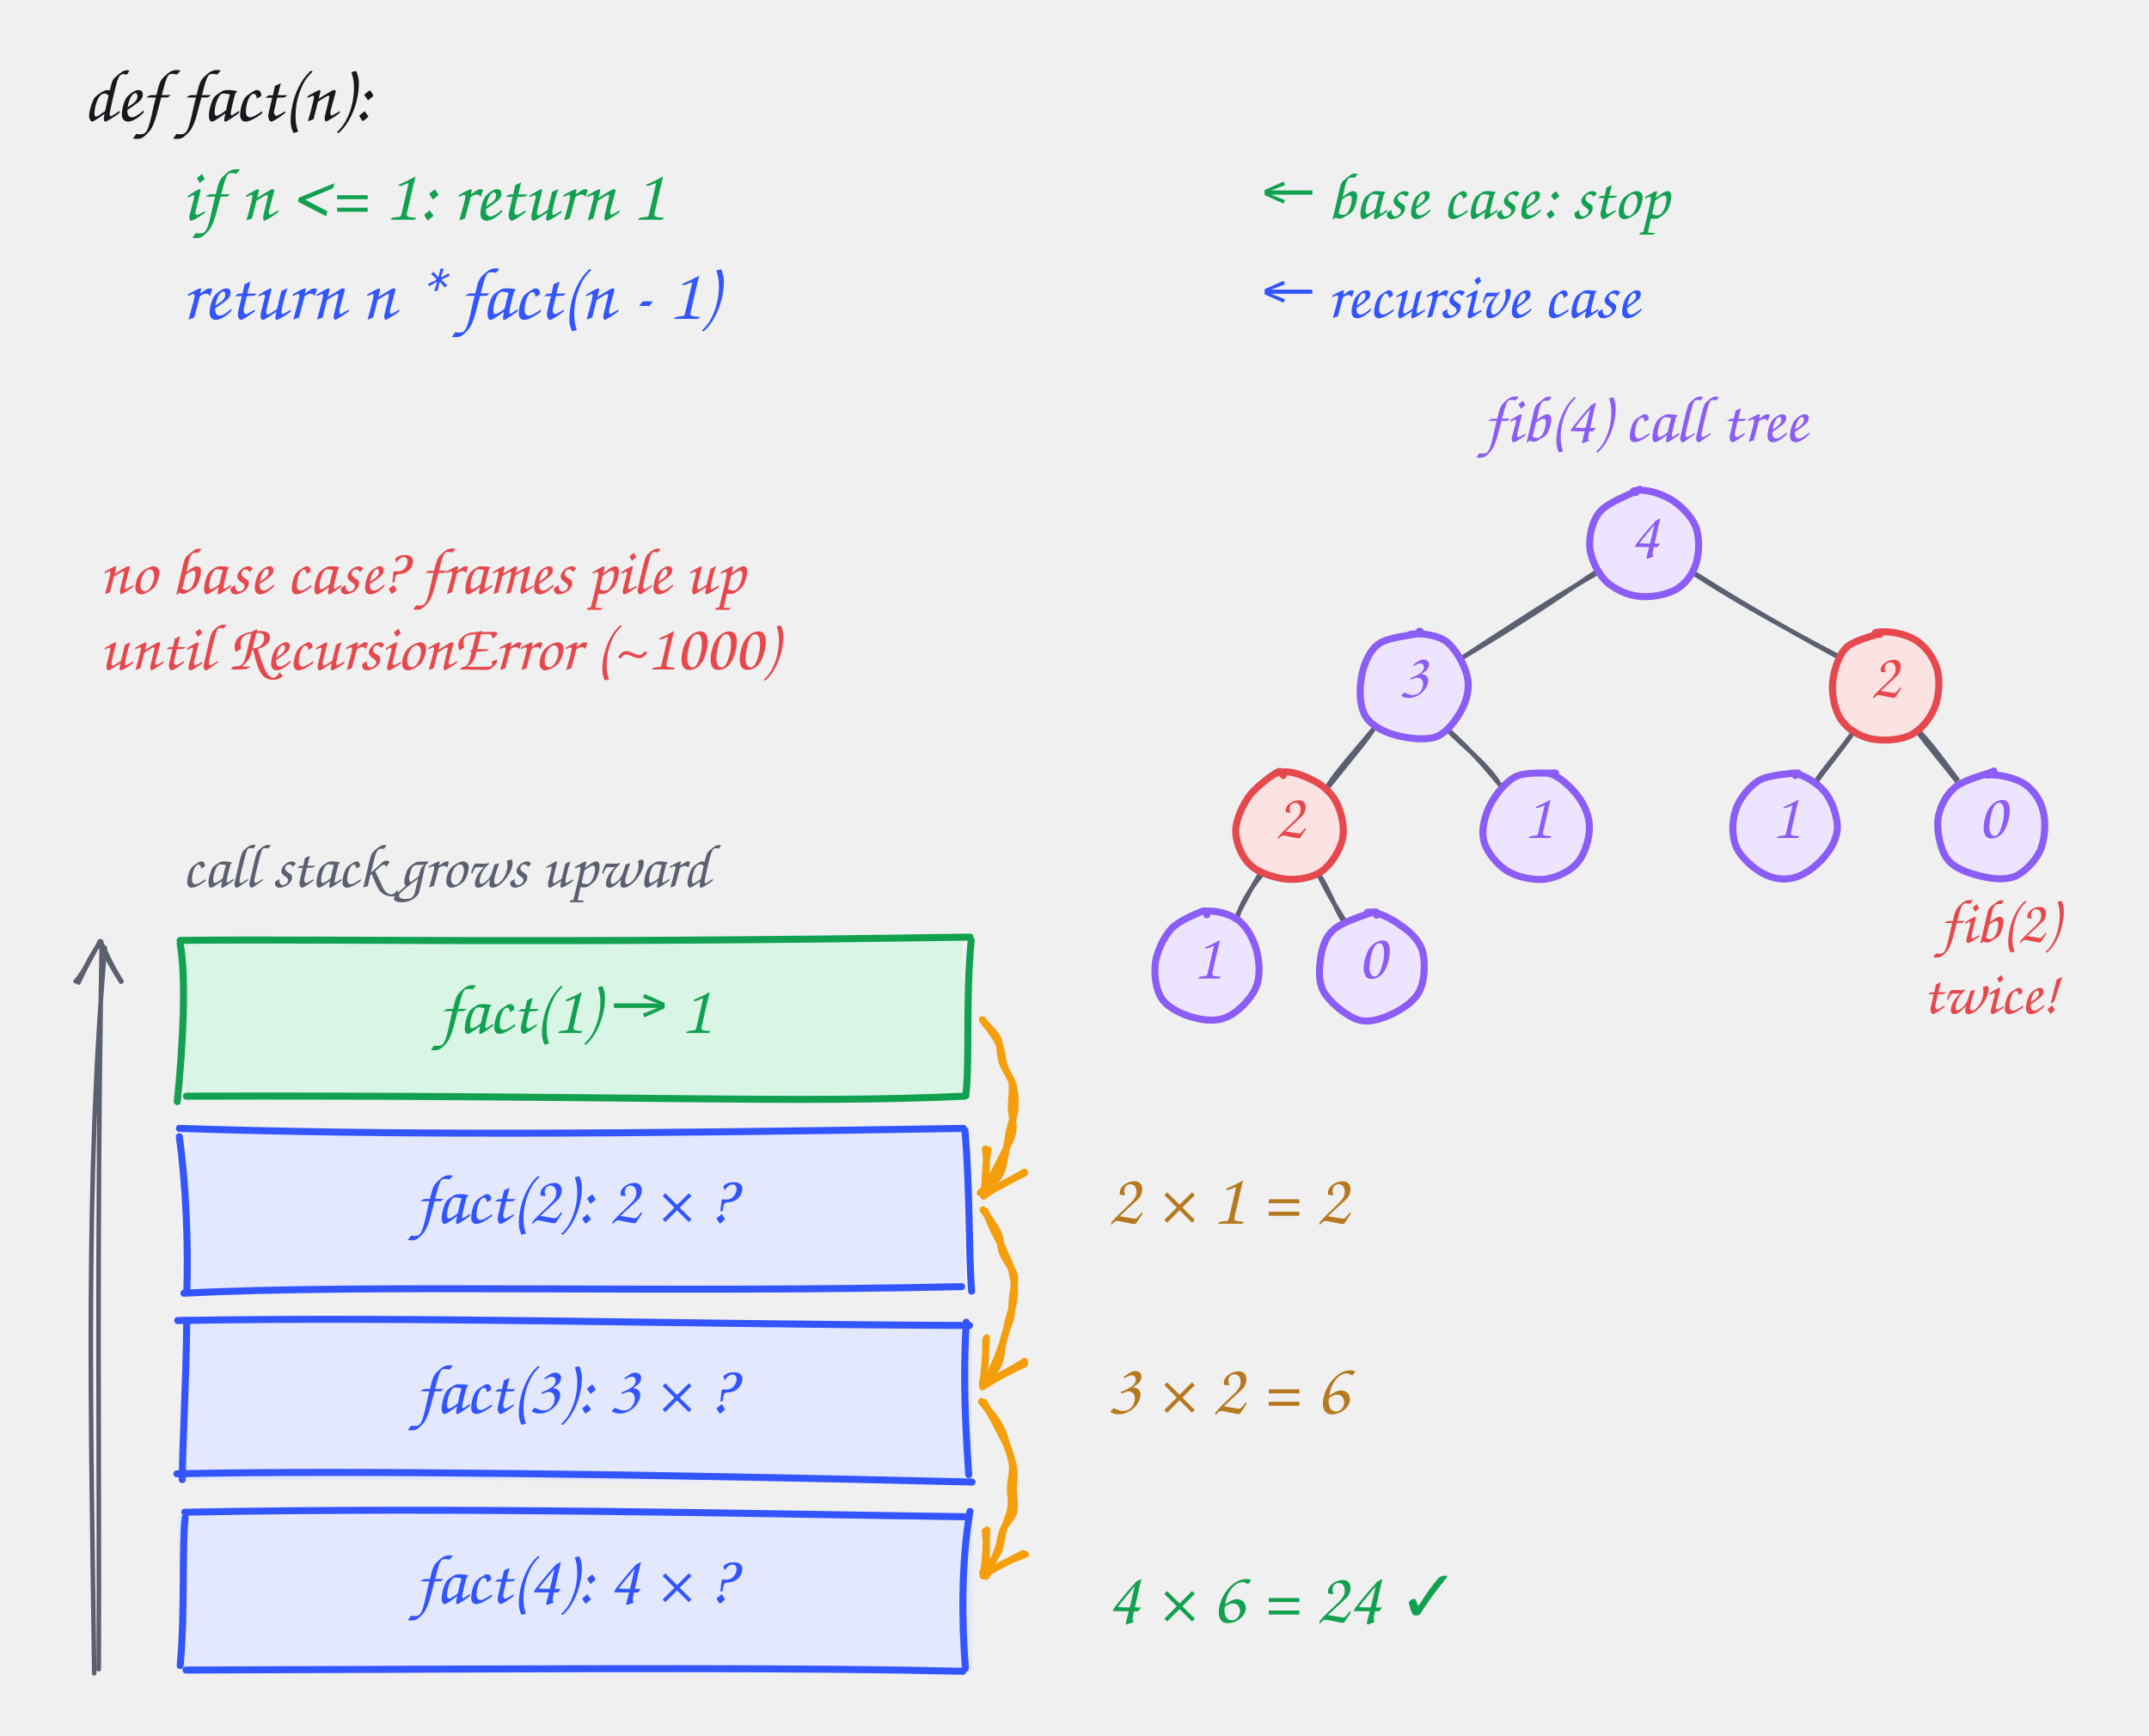
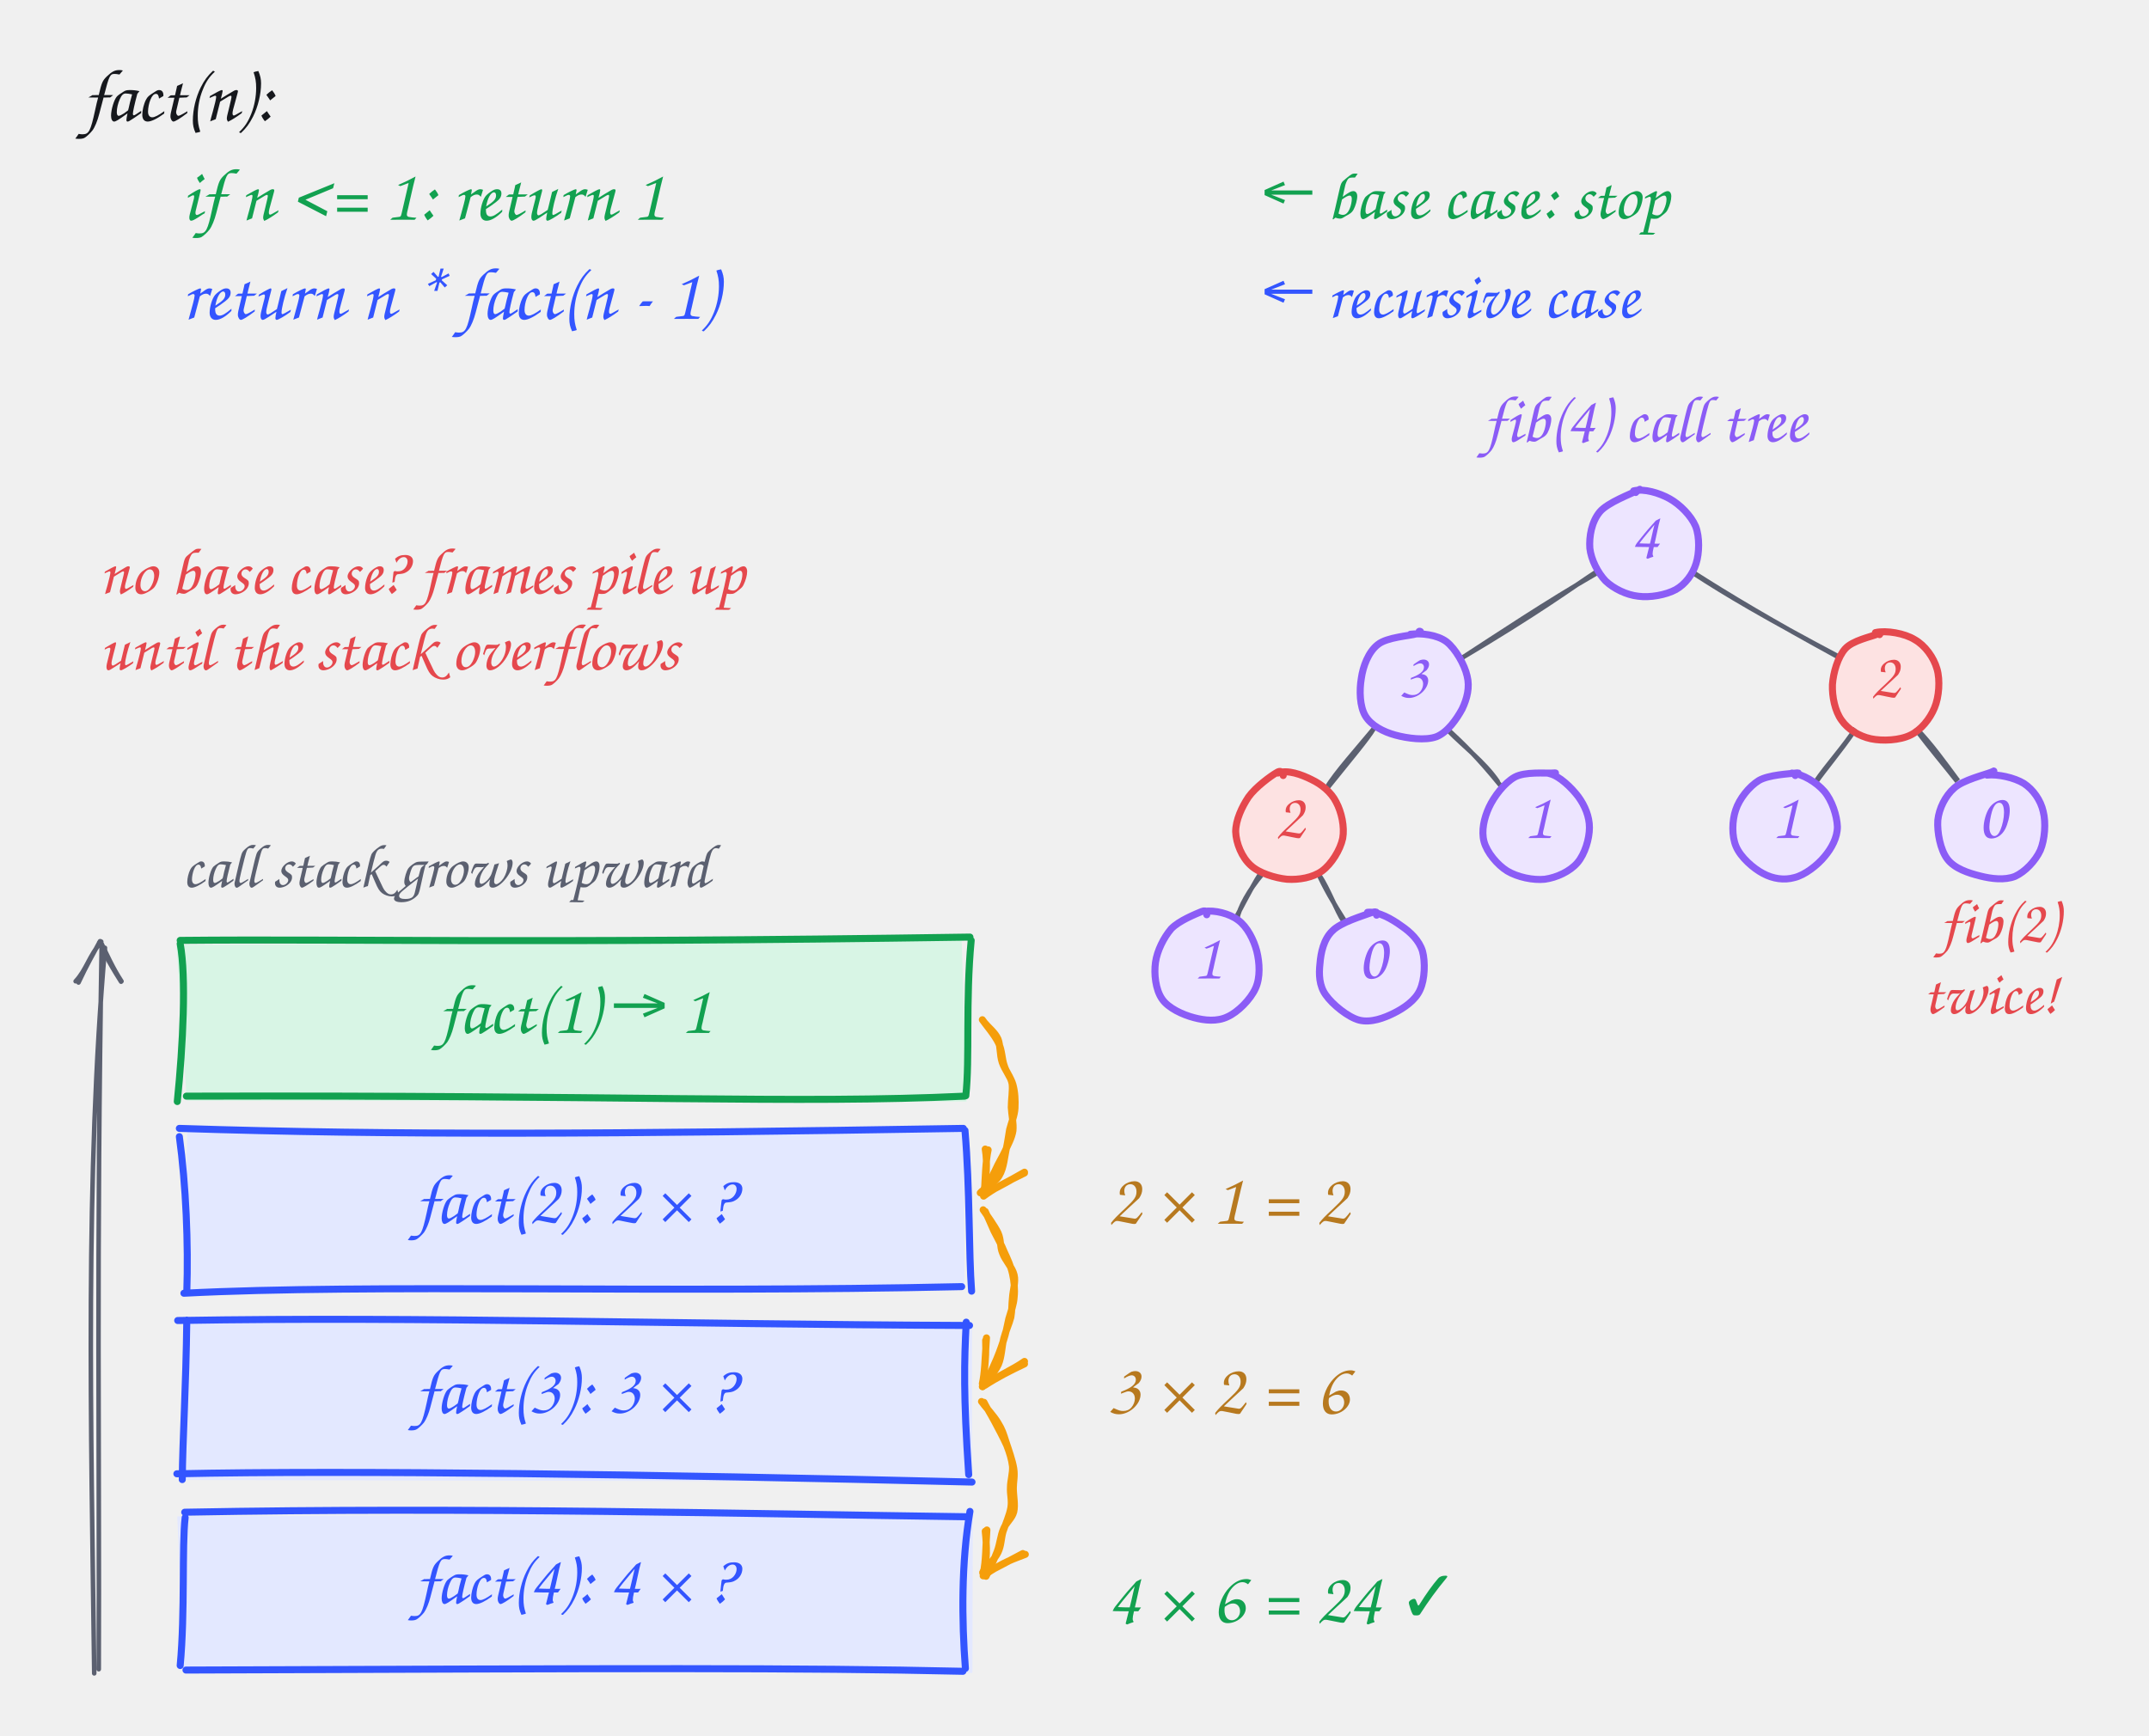
<svg xmlns="http://www.w3.org/2000/svg" viewBox="0 0 520 420" class="dg" font-family="Excalifont" data-diagram="recursion">
  <style>
.dg path{fill:none;stroke-linecap:round;stroke-linejoin:round;stroke-width:1.7}
.dg .w-thick{stroke-width:2.6}.dg .w-thin{stroke-width:1.1}
.dg text{font-family:Excalifont,'Comic Sans MS',cursive;stroke:none}.dg .t-mono{font-family:'JetBrains Mono',monospace}
.s-ink{stroke:#16181D}.s-muted{stroke:#5B6070}.s-red{stroke:#E5484D}.s-blue{stroke:#3355FF}.s-green{stroke:#12A150}.s-orange{stroke:#F59E0B}.s-violet{stroke:#8B5CF6}.s-paper{stroke:#fff}.s-hl{stroke:#FFE45C}
.f-ink{fill:#16181D!important}.f-muted{fill:#E9E3D9!important}.f-red{fill:#FDE2E2!important}.f-blue{fill:#E3E8FF!important}.f-green{fill:#D8F5E5!important}.f-orange{fill:#FFF1D6!important}.f-violet{fill:#EDE5FF!important}.f-paper{fill:#fff!important}.f-hl{fill:#FFE45C!important}
.h-red{stroke:#E5484D}.h-blue{stroke:#3355FF}.h-green{stroke:#12A150}.h-orange{stroke:#F59E0B}.h-violet{stroke:#8B5CF6}.h-hl{stroke:#FFE45C}.h-ink{stroke:#16181D}.h-muted{stroke:#9AA0AE}
.t-ink{fill:#16181D}.t-muted{fill:#5B6070}.t-red{fill:#E5484D}.t-blue{fill:#3355FF}.t-green{fill:#12A150}.t-orange{fill:#B7791F}.t-violet{fill:#8B5CF6}.t-paper{fill:#fff}
</style>
  <g data-el="0" data-step="0" style="--i:0">
-     <text x="20" y="26" font-size="18" text-anchor="start" dominant-baseline="central" class="t t-ink">def fact(n):</text>
+     <text x="20" y="26" font-size="18" text-anchor="start" dominant-baseline="central" class="t t-ink">fact(n):</text>
    <text x="44" y="50" font-size="18" text-anchor="start" dominant-baseline="central" class="t t-green">if n &lt;= 1: return 1</text>
    <text x="44" y="74" font-size="18" text-anchor="start" dominant-baseline="central" class="t t-blue">return n * fact(n - 1)</text>
  </g>
  <g data-el="1" data-step="0" style="--i:1">
    <text x="306" y="50" font-size="16" text-anchor="start" dominant-baseline="central" class="t t-green">← base case: stop</text>
  </g>
  <g data-el="2" data-step="0" style="--i:2">
    <text x="306" y="74" font-size="16" text-anchor="start" dominant-baseline="central" class="t t-blue">← recursive case</text>
  </g>
  <g data-el="3" data-step="1" style="--i:0">
    <path d="M22.8 405 C22 343.9, 20.6 284.5, 25.4 229.4 M23.9 404 C24.1 354.8, 23.3 302.8, 24.6 228.9" class="s-muted w-thin" pathLength="1" />
    <path d="M18.3 237.5 C20.9 234.7, 21.5 231.5, 24.5 227.9 M19 237.8 C20.8 233.9, 22.9 230.2, 24.2 227.8 M24 228.1 C25 230, 25.7 231.9, 29.3 237.6 M24.3 227.8 C25.9 231.1, 27.3 234.3, 29.4 237.5" class="s-muted w-thin" pathLength="1" />
    <text x="44" y="212" font-size="15" text-anchor="start" dominant-baseline="central" class="t t-muted">call stack grows upward</text>
  </g>
  <g data-el="4" data-step="1" style="--i:1">
    <path d="M42.9 367 L235.4 365.9 L235.3 404.9 L44.4 404.5" class="f-blue" />
    <path d="M44.7 366 C113 364.7, 182.7 366.4, 233.6 367.1 M234.7 365.8 C232.6 378.2, 232.7 392.2, 233.6 403.8 M233 404.5 C193.7 403.6, 152 403.8, 45 404.2 M43.6 403.1 C44.8 390.3, 44 374.1, 44.8 367.3" class="s-blue" pathLength="1" />
    <text x="139" y="385" font-size="17" text-anchor="middle" dominant-baseline="central" class="t t-blue">fact(4): 4 × ?</text>
  </g>
  <g data-el="5" data-step="1" style="--i:2">
    <path d="M44.5 318.8 L235.2 320.4 L235.2 358.6 L43.6 358.2" class="f-blue" />
    <path d="M43 319.6 C103.1 318.6, 161.2 320.5, 234.6 320.8 M233.8 320 C233.3 329.7, 233.1 337.6, 234.4 356.9 M235.2 358.7 C157.5 356.8, 84 355.8, 42.8 356.7 M44.1 358.1 C44.2 348.4, 45 335.8, 45.2 319.5" class="s-blue" pathLength="1" />
    <text x="139" y="339" font-size="17" text-anchor="middle" dominant-baseline="central" class="t t-blue">fact(3): 3 × ?</text>
  </g>
  <g data-el="6" data-step="1" style="--i:3">
    <path d="M45.3 273.9 L233.2 273.3 L233.4 311 L44.6 312.4" class="f-blue" />
    <path d="M43.4 273.1 C95 274.8, 148.7 274.5, 233.1 273.1 M233.5 273.6 C234.7 287.7, 234.4 303.3, 235.1 312.5 M232.7 311.4 C161.4 313, 88.7 310.7, 44.5 313 M45.2 312.7 C45.6 301.1, 45 286.8, 43.4 275.1" class="s-blue" pathLength="1" />
    <text x="139" y="293" font-size="17" text-anchor="middle" dominant-baseline="central" class="t t-blue">fact(2): 2 × ?</text>
  </g>
  <g data-el="7" data-step="2" style="--i:0">
    <path d="M42.7 228.7 L232.7 227.6 L233.9 266.6 L45.2 266.4" class="f-green" />
    <path d="M43.6 227.6 C84.6 227.2, 127.9 228.4, 234.7 226.8 M235 227.6 C233.6 242.5, 234.7 256.1, 233.7 265.2 M233.4 265.3 C193.3 267.2, 150.9 265, 45.1 265.3 M42.9 266.6 C44.3 252.8, 45.1 236.5, 43.6 228.4" class="s-green" pathLength="1" />
    <text x="139" y="247" font-size="17" text-anchor="middle" dominant-baseline="central" class="t t-green t-bold">fact(1) → 1</text>
  </g>
  <g data-el="8" data-step="2" style="--i:1">
    <text x="24" y="140.8" font-size="16" text-anchor="start" dominant-baseline="central" class="t t-red">no base case? frames pile up</text>
-     <text x="24" y="159.2" font-size="16" text-anchor="start" dominant-baseline="central" class="t t-red">until RecursionError (~1000)</text>
+     <text x="24" y="159.2" font-size="16" text-anchor="start" dominant-baseline="central" class="t t-red">until the stack overflows</text>
  </g>
  <g data-el="9" data-step="3" style="--i:0">
    <path d="M237.7 246.8 C238.3 247.7, 240.7 250.5, 241.6 252.4 C242.5 254.2, 242.4 256.3, 243 257.9 C243.5 259.6, 244.6 260.6, 244.9 262.3 C245.1 263.9, 244.7 266.1, 244.7 268 C244.8 269.9, 245.3 271.9, 245.1 273.7 C244.8 275.5, 243.9 277, 243.2 278.6 C242.5 280.1, 241.6 281.5, 240.8 283.3 C239.9 285, 238.4 288.3, 238 289.2 M238.5 247.8 C239.2 248.7, 240.8 249.9, 241.5 251.5 C242.1 253, 241.9 255.3, 242.5 257.1 C243.1 258.9, 244.6 260.7, 245.1 262.5 C245.6 264.3, 245.7 266.3, 245.6 268.2 C245.5 270, 244.7 271.8, 244.3 273.4 C244 275.1, 243.9 276.1, 243.5 278 C243.1 279.8, 242.9 282.7, 241.8 284.5 C240.8 286.3, 237.7 288, 237.2 288.7" class="s-orange" pathLength="1" />
    <path d="M247.9 283.9 C243.2 286.2, 240.4 287.7, 238 289.5 M247.9 283.7 C244.9 285.4, 242.2 287, 238.1 289 M238 288.9 C238.6 285.3, 239 281.6, 238.4 278.1 M238.2 288.7 C238.4 285, 238.5 281.1, 239.1 278.3" class="s-orange" pathLength="1" />
    <text x="268" y="293" font-size="18" text-anchor="start" dominant-baseline="central" class="t t-orange t-bold">2 × 1 = 2</text>
  </g>
  <g data-el="10" data-step="3" style="--i:1">
    <path d="M238.4 293.2 C238.8 294, 239.8 296.3, 240.5 297.9 C241.3 299.5, 242.3 301.2, 243 303 C243.8 304.7, 244.6 306.5, 245 308.3 C245.4 310.1, 245.6 312.1, 245.4 313.9 C245.3 315.7, 244.6 317.5, 244.1 319.2 C243.7 321, 243.4 322.7, 242.8 324.5 C242.2 326.3, 241.4 328.5, 240.6 330.2 C239.9 331.9, 238.8 334, 238.3 334.7 M237.9 292.8 C238.5 293.7, 240.7 296.7, 241.5 298.4 C242.3 300.2, 241.9 301.6, 242.6 303.3 C243.2 305, 245 306.8, 245.4 308.6 C245.8 310.3, 245.1 312.3, 245 314 C244.8 315.7, 244.9 317.1, 244.6 318.8 C244.2 320.4, 243.4 322, 242.9 323.9 C242.4 325.8, 242.4 328.3, 241.6 330.2 C240.7 332.2, 238.3 334.9, 237.7 335.6" class="s-orange" pathLength="1" />
    <path d="M247.9 329.5 C245.1 331.5, 240.6 333.4, 237.8 335.6 M247.9 330.1 C244.3 331.8, 241.2 333.4, 238.3 335.3 M238.2 335.1 C237.9 331.7, 238.7 330, 238.5 324.4 M237.7 334.9 C238.3 332.1, 238.3 329.6, 238.7 323.8" class="s-orange" pathLength="1" />
    <text x="268" y="339" font-size="18" text-anchor="start" dominant-baseline="central" class="t t-orange t-bold">3 × 2 = 6</text>
  </g>
  <g data-el="11" data-step="3" style="--i:2">
    <path d="M238.1 339.4 C238.5 340.3, 239.7 342.2, 240.6 343.9 C241.5 345.6, 242.8 348, 243.6 349.8 C244.3 351.6, 244.8 353.2, 245 354.9 C245.1 356.6, 244.5 358.4, 244.5 360 C244.4 361.7, 244.9 363.1, 244.6 364.9 C244.3 366.7, 243.3 368.9, 242.7 370.7 C242.2 372.5, 242.3 374, 241.5 375.7 C240.7 377.4, 238.3 379.8, 237.8 380.6 M237.5 339.2 C238.1 340.1, 240.6 342.8, 241.5 344.4 C242.5 346, 242.8 347, 243.4 348.9 C244 350.7, 245 353.5, 245.3 355.4 C245.6 357.3, 245.2 358.5, 245.2 360.2 C245.2 362, 245.7 364.2, 245.3 365.9 C244.9 367.5, 243.4 368.5, 242.8 370.1 C242.1 371.7, 242 373.6, 241.3 375.5 C240.6 377.4, 239 380.7, 238.6 381.5" class="s-orange" pathLength="1" />
    <path d="M248.1 376.2 C245.4 377.3, 243.1 377.8, 237.9 381.4 M247.5 376 C243.8 378, 240.1 379.9, 238.2 380.9 M237.9 380.4 C238.9 378, 238.8 374.3, 238.4 370.6 M237.9 380.9 C238.6 377.7, 238.5 374.3, 238.8 370.3" class="s-orange" pathLength="1" />
    <text x="268" y="385" font-size="18" text-anchor="start" dominant-baseline="central" class="t t-green t-bold">4 × 6 = 24 ✓</text>
  </g>
  <g data-el="12" data-step="4" style="--i:0">
    <text x="398" y="104" font-size="16" text-anchor="middle" dominant-baseline="central" class="t t-violet t-bold">fib(4) call tree</text>
  </g>
  <g data-el="13" data-step="4" style="--i:1">
    <path d="M386.4 138.3 C380.5 142.1, 373.1 147.8, 352.3 160.1 M386.4 138.7 C374.1 145.8, 362.3 153.7, 353.2 159.6" class="s-muted w-thin" pathLength="1" />
    <path d="M409.7 138.7 C417.5 143.8, 427.2 149.5, 444.7 158.8 M409.5 138.4 C418.4 144.1, 428.6 150.2, 445.1 159.2" class="s-muted w-thin" pathLength="1" />
    <path d="M332.4 176.4 C330.8 179, 327.5 182.9, 321.3 190.6 M333.3 175.3 C328.4 181.2, 323.1 187.1, 321.1 190.5" class="s-muted w-thin" pathLength="1" />
    <path d="M350.5 176.9 C354.1 180.6, 359.1 184.3, 362.4 189.1 M350.1 176.3 C354.2 180.1, 357.6 183.4, 362.9 189.9" class="s-muted w-thin" pathLength="1" />
    <path d="M449.1 176.1 C446.5 180.3, 441.9 185.3, 439.3 189.2 M448.7 176.9 C445.2 182, 441.5 186.3, 439.3 189.5" class="s-muted w-thin" pathLength="1" />
    <path d="M463.3 176.2 C467.4 181.6, 470.1 184.7, 474.5 190.3 M463.8 176.4 C467.3 180, 470.3 184.2, 474 189.2" class="s-muted w-thin" pathLength="1" />
    <path d="M305.5 211.5 C302.2 215.4, 299.9 219.6, 299.4 222.3 M305.1 211.2 C303.7 213.4, 302.3 215.9, 298.7 222.8" class="s-muted w-thin" pathLength="1" />
    <path d="M319.3 211.9 C321.4 215, 323.5 220.7, 325.1 223 M318.8 211 C320.5 214.9, 322.7 218.6, 325.6 223.2" class="s-muted w-thin" pathLength="1" />
    <path d="M394.7 119.5 C397.4 118.6, 401.6 118.7, 404.2 119.9 C406.8 121.1, 409.4 124.1, 410.5 126.7 C411.7 129.3, 411.9 132.6, 410.9 135.4 C409.9 138.2, 407 141.7, 404.7 143.3 C402.4 144.9, 399.8 145.3, 397 145 C394.3 144.7, 390.4 143.5, 388.3 141.4 C386.2 139.3, 384.4 135.2, 384.3 132.3 C384.3 129.4, 385.9 126.2, 388 124 C390 121.7, 395.1 119.4, 396.7 118.6 C398.3 117.9, 397.5 119.2, 397.4 119.5" class="f-violet" />
    <path d="M395.3 118.8 C397.8 118.2, 401.5 119.3, 404 120.7 C406.5 122.1, 409.2 124.8, 410.3 127.4 C411.3 130, 411.2 133.9, 410.4 136.4 C409.6 139, 407.8 141.4, 405.5 142.7 C403.1 144, 399.2 144.7, 396.4 144.3 C393.6 144, 390.5 142.5, 388.5 140.6 C386.6 138.6, 385 135.4, 384.7 132.7 C384.5 129.9, 385.1 126.3, 387.1 123.9 C389 121.6, 394.8 119.5, 396.2 118.7 C397.7 117.9, 395.8 119, 395.8 119.2" class="s-violet" pathLength="1" />
    <text x="398" y="132" font-size="16" text-anchor="middle" dominant-baseline="central" class="t t-violet">4</text>
    <path d="M338.7 153.1 C341.1 152.1, 344.4 152.9, 347 154.1 C349.5 155.3, 352.5 157.9, 353.8 160.4 C355.2 162.9, 355.5 166.4, 354.8 169 C354.2 171.6, 352.4 174.4, 350.1 176 C347.8 177.7, 344 179.1, 341 179 C338.1 178.8, 334.4 177.3, 332.3 175.3 C330.2 173.3, 328.7 169.5, 328.4 166.9 C328.1 164.2, 328.7 161.5, 330.4 159.2 C332.1 156.9, 337 154.1, 338.5 153.2 C340.1 152.4, 339.6 153.9, 339.7 154.2" class="f-violet" />
    <path d="M341.3 153.5 C343.9 153.2, 347.7 153.6, 350 155.3 C352.2 157, 354.4 160.9, 355 163.6 C355.7 166.3, 355 169.1, 353.8 171.6 C352.5 174, 350.3 177.2, 347.6 178.3 C344.9 179.3, 340.5 178.7, 337.6 177.9 C334.7 177.1, 331.8 175.6, 330.4 173.3 C329 171, 328.9 167.1, 329.4 164.2 C329.8 161.3, 331.1 157.8, 333.4 156 C335.6 154.2, 341.1 153.9, 342.8 153.4 C344.4 152.9, 343.5 152.7, 343.4 152.8" class="s-violet" pathLength="1" />
    <text x="342" y="166" font-size="16" text-anchor="middle" dominant-baseline="central" class="t t-violet">3</text>
    <path d="M453.1 153.5 C455.6 152.9, 459.6 153.3, 462 154.6 C464.4 156, 466.7 159, 467.6 161.6 C468.6 164.1, 468.6 167.5, 467.8 170 C467 172.5, 465.2 175.1, 463 176.6 C460.8 178.1, 457.5 179.3, 454.7 178.9 C451.9 178.5, 448.4 176.3, 446.4 174.1 C444.5 172, 442.8 168.6, 442.7 166 C442.6 163.4, 444 160.6, 445.9 158.6 C447.8 156.6, 452.6 154.8, 454 153.9 C455.4 153, 454.3 153.3, 454.3 153.4" class="f-red" />
    <path d="M453.8 153.1 C456.5 152.5, 460.9 153.3, 463.3 154.8 C465.8 156.2, 467.9 159.1, 468.7 161.9 C469.5 164.6, 469.2 168.7, 468.1 171.3 C467 174, 464.8 176.7, 462.3 177.9 C459.7 179.2, 455.5 179.4, 452.7 178.8 C449.9 178.2, 447.1 176.5, 445.6 174.3 C444 172.1, 443.3 168.6, 443.4 165.7 C443.6 162.8, 444.7 159, 446.5 157 C448.3 155, 452.8 154.1, 454.2 153.5 C455.6 152.9, 454.8 153.5, 454.8 153.6" class="s-red" pathLength="1" />
    <text x="456" y="166" font-size="16" text-anchor="middle" dominant-baseline="central" class="t t-red t-bold">2</text>
    <path d="M312.3 187.6 C314.9 187.6, 318.3 188.6, 320.4 190.3 C322.5 192, 324.5 195, 324.8 197.8 C325.1 200.6, 324 204.5, 322.5 207 C321 209.5, 318.4 212, 315.8 212.7 C313.1 213.4, 309.3 212.4, 306.7 211.3 C304.2 210.3, 301.7 208.8, 300.5 206.5 C299.4 204.2, 299.2 200.3, 299.8 197.4 C300.4 194.6, 302.3 191.1, 304.4 189.4 C306.5 187.7, 310.9 187.6, 312.5 187.2 C314 186.8, 313.8 186.7, 313.8 186.9" class="f-red" />
    <path d="M309.2 187.1 C311.6 186.2, 315 187.5, 317.4 188.7 C319.7 189.8, 322.1 191.7, 323.3 194.1 C324.6 196.5, 325.4 200.1, 324.9 202.9 C324.3 205.7, 322.2 209.1, 319.9 210.8 C317.7 212.4, 314.3 213, 311.4 212.8 C308.5 212.5, 304.6 211.3, 302.6 209.4 C300.5 207.5, 299.1 204.1, 299 201.3 C299 198.5, 300.5 195.3, 302.1 192.9 C303.8 190.5, 307.5 187.8, 308.9 187 C310.3 186.1, 310.4 187.5, 310.5 187.7" class="s-red" pathLength="1" />
    <text x="312" y="200" font-size="16" text-anchor="middle" dominant-baseline="central" class="t t-red t-bold">2</text>
    <path d="M373.8 187.1 C376.5 187.2, 379.7 189, 381.5 191 C383.4 193, 384.7 196.5, 384.8 199.3 C385 202.1, 384 205.6, 382.4 207.9 C380.8 210.1, 377.8 212.3, 375.1 212.8 C372.3 213.3, 368.7 212.3, 366.2 211 C363.6 209.8, 360.8 208, 359.6 205.6 C358.5 203.2, 358.5 199.3, 359.3 196.6 C360.1 193.9, 361.8 190.9, 364.4 189.3 C367 187.7, 373 187.3, 374.8 187 C376.7 186.6, 375.7 187, 375.6 187.4" class="f-violet" />
    <path d="M374.8 187.2 C377.3 187.7, 380.3 190.7, 381.9 192.8 C383.5 195, 384.6 197.6, 384.6 200.3 C384.6 203, 383.5 206.7, 381.7 208.8 C379.9 210.9, 376.7 212.4, 373.8 212.8 C371 213.1, 367.2 212.3, 364.7 210.8 C362.3 209.3, 359.8 206.3, 359.1 203.7 C358.4 201.1, 359.1 198, 360.3 195.4 C361.5 192.8, 364 189.5, 366.5 188.1 C369 186.7, 374 187.2, 375.5 187.1 C377.1 187, 376.1 187.1, 376 187.4" class="s-violet" pathLength="1" />
    <text x="372" y="200" font-size="16" text-anchor="middle" dominant-baseline="central" class="t t-violet">1</text>
    <path d="M429.9 187 C432.6 186.5, 437 188, 439.3 189.5 C441.6 191, 443 193.4, 443.7 195.9 C444.5 198.4, 444.7 202.1, 443.8 204.7 C442.8 207.2, 440.6 209.7, 438.2 211.1 C435.8 212.4, 431.8 213.4, 429.2 212.8 C426.5 212.1, 424.2 209.5, 422.4 207.3 C420.7 205, 418.8 202, 418.9 199.3 C419 196.6, 421 193, 423 191.1 C425 189.2, 429.6 188.4, 430.8 187.9 C432.1 187.4, 430.5 188, 430.4 188.2" class="f-violet" />
    <path d="M433.6 187.1 C436.2 187.3, 439.6 189.4, 441.4 191.5 C443.3 193.7, 444.5 197.4, 444.6 200.1 C444.6 202.7, 443.2 205.3, 441.5 207.3 C439.8 209.4, 436.7 211.8, 434.2 212.4 C431.7 213.1, 429 212.7, 426.6 211.4 C424.3 210.2, 421.2 207.5, 420.1 204.9 C419 202.4, 419.1 198.6, 420 196 C420.9 193.3, 423.2 190.4, 425.6 188.9 C428 187.5, 433 187.3, 434.5 187.1 C436 186.9, 434.5 187.5, 434.4 187.7" class="s-violet" pathLength="1" />
    <text x="432" y="200" font-size="16" text-anchor="middle" dominant-baseline="central" class="t t-violet">1</text>
    <path d="M485.2 187.7 C487.9 188.1, 491.1 190.3, 492.8 192.3 C494.5 194.3, 495.6 197.2, 495.3 199.9 C495.1 202.6, 493.3 206.6, 491.5 208.8 C489.7 210.9, 487.1 212.5, 484.4 212.8 C481.7 213.1, 478 212.1, 475.5 210.7 C473 209.4, 470.3 207.3, 469.3 204.7 C468.3 202.1, 468.3 197.9, 469.3 195.2 C470.3 192.4, 472.6 189.5, 475.1 188.1 C477.7 186.7, 483.1 187, 484.7 187 C486.4 187, 485.4 188, 485.3 188.2" class="f-violet" />
    <path d="M480.8 187.6 C483.4 187.3, 487.4 188.2, 489.7 189.6 C492 191.1, 493.8 193.7, 494.4 196.4 C495.1 199.1, 494.8 203.2, 493.7 205.8 C492.5 208.4, 490 211, 487.6 212.1 C485.1 213.1, 481.8 212.7, 479.1 212 C476.3 211.3, 472.9 210.2, 471.2 207.9 C469.5 205.7, 468.7 201.4, 468.9 198.5 C469.2 195.7, 470.7 192.6, 472.9 190.7 C475 188.8, 480.3 187.5, 481.8 186.9 C483.3 186.3, 482 186.7, 481.8 187" class="s-violet" pathLength="1" />
    <text x="482" y="200" font-size="16" text-anchor="middle" dominant-baseline="central" class="t t-violet">0</text>
    <path d="M294.6 221.4 C297.2 221.6, 299.9 223.4, 301.6 225.6 C303.3 227.8, 304.8 231.7, 304.8 234.5 C304.8 237.4, 303.4 240.7, 301.6 242.7 C299.8 244.8, 296.8 246.3, 294.1 246.7 C291.3 247.1, 287.3 246.6, 284.9 245.3 C282.5 243.9, 280.3 241.3, 279.5 238.5 C278.7 235.7, 279.1 231.3, 280.1 228.6 C281.2 225.9, 283 223.7, 285.6 222.4 C288.2 221.1, 293.7 220.9, 295.7 220.8 C297.6 220.6, 297.5 221.1, 297.5 221.4" class="f-violet" />
    <path d="M291.4 220.6 C293.9 220.2, 297.5 221.1, 299.6 222.7 C301.8 224.3, 303.4 227.5, 304.1 230.2 C304.8 233, 305 236.6, 303.8 239.2 C302.6 241.9, 299.5 245, 297 246.1 C294.5 247.3, 291.5 247, 288.9 246.3 C286.2 245.6, 282.7 244, 281.2 241.8 C279.6 239.5, 279.2 235.7, 279.6 232.9 C280 230.1, 281.6 226.9, 283.4 224.8 C285.3 222.8, 289.4 221.2, 290.8 220.6 C292.2 220.1, 291.9 221.1, 292 221.4" class="s-violet" pathLength="1" />
    <text x="292" y="234" font-size="16" text-anchor="middle" dominant-baseline="central" class="t t-violet">1</text>
    <path d="M330.2 221.3 C332.8 220.8, 336.8 221.9, 339.3 223.4 C341.8 224.9, 344.5 227.7, 345.3 230.2 C346 232.8, 345 236.5, 343.8 238.9 C342.6 241.4, 340.6 243.8, 338.1 245 C335.6 246.2, 331.8 246.6, 328.9 246.1 C326.1 245.6, 322.7 244, 321.1 241.8 C319.4 239.7, 318.8 235.8, 319 233.1 C319.2 230.3, 320.3 227.2, 322.3 225.1 C324.3 223.1, 329.6 221.4, 331 220.9 C332.4 220.4, 330.7 221.8, 330.7 222.1" class="f-violet" />
    <path d="M330.9 220.8 C333.5 220.5, 336.9 222.5, 339.1 224.1 C341.3 225.6, 343.4 227.6, 344.2 230.2 C344.9 232.8, 344.8 237, 343.6 239.6 C342.5 242.1, 339.7 244, 337.3 245.2 C334.9 246.4, 331.7 247.6, 328.9 246.9 C326.2 246.2, 322.4 243.1, 320.8 240.8 C319.2 238.6, 319.1 235.8, 319.4 233.2 C319.6 230.6, 320.3 227.3, 322.4 225.3 C324.4 223.2, 330 221.6, 331.8 220.9 C333.6 220.3, 333.1 221.2, 333.1 221.5" class="s-violet" pathLength="1" />
    <text x="332" y="234" font-size="16" text-anchor="middle" dominant-baseline="central" class="t t-violet">0</text>
  </g>
  <g data-el="14" data-step="4" style="--i:2">
    <text x="498" y="225.4" font-size="15" text-anchor="end" dominant-baseline="central" class="t t-red">fib(2)</text>
    <text x="498" y="242.6" font-size="15" text-anchor="end" dominant-baseline="central" class="t t-red">twice!</text>
  </g>
</svg>
